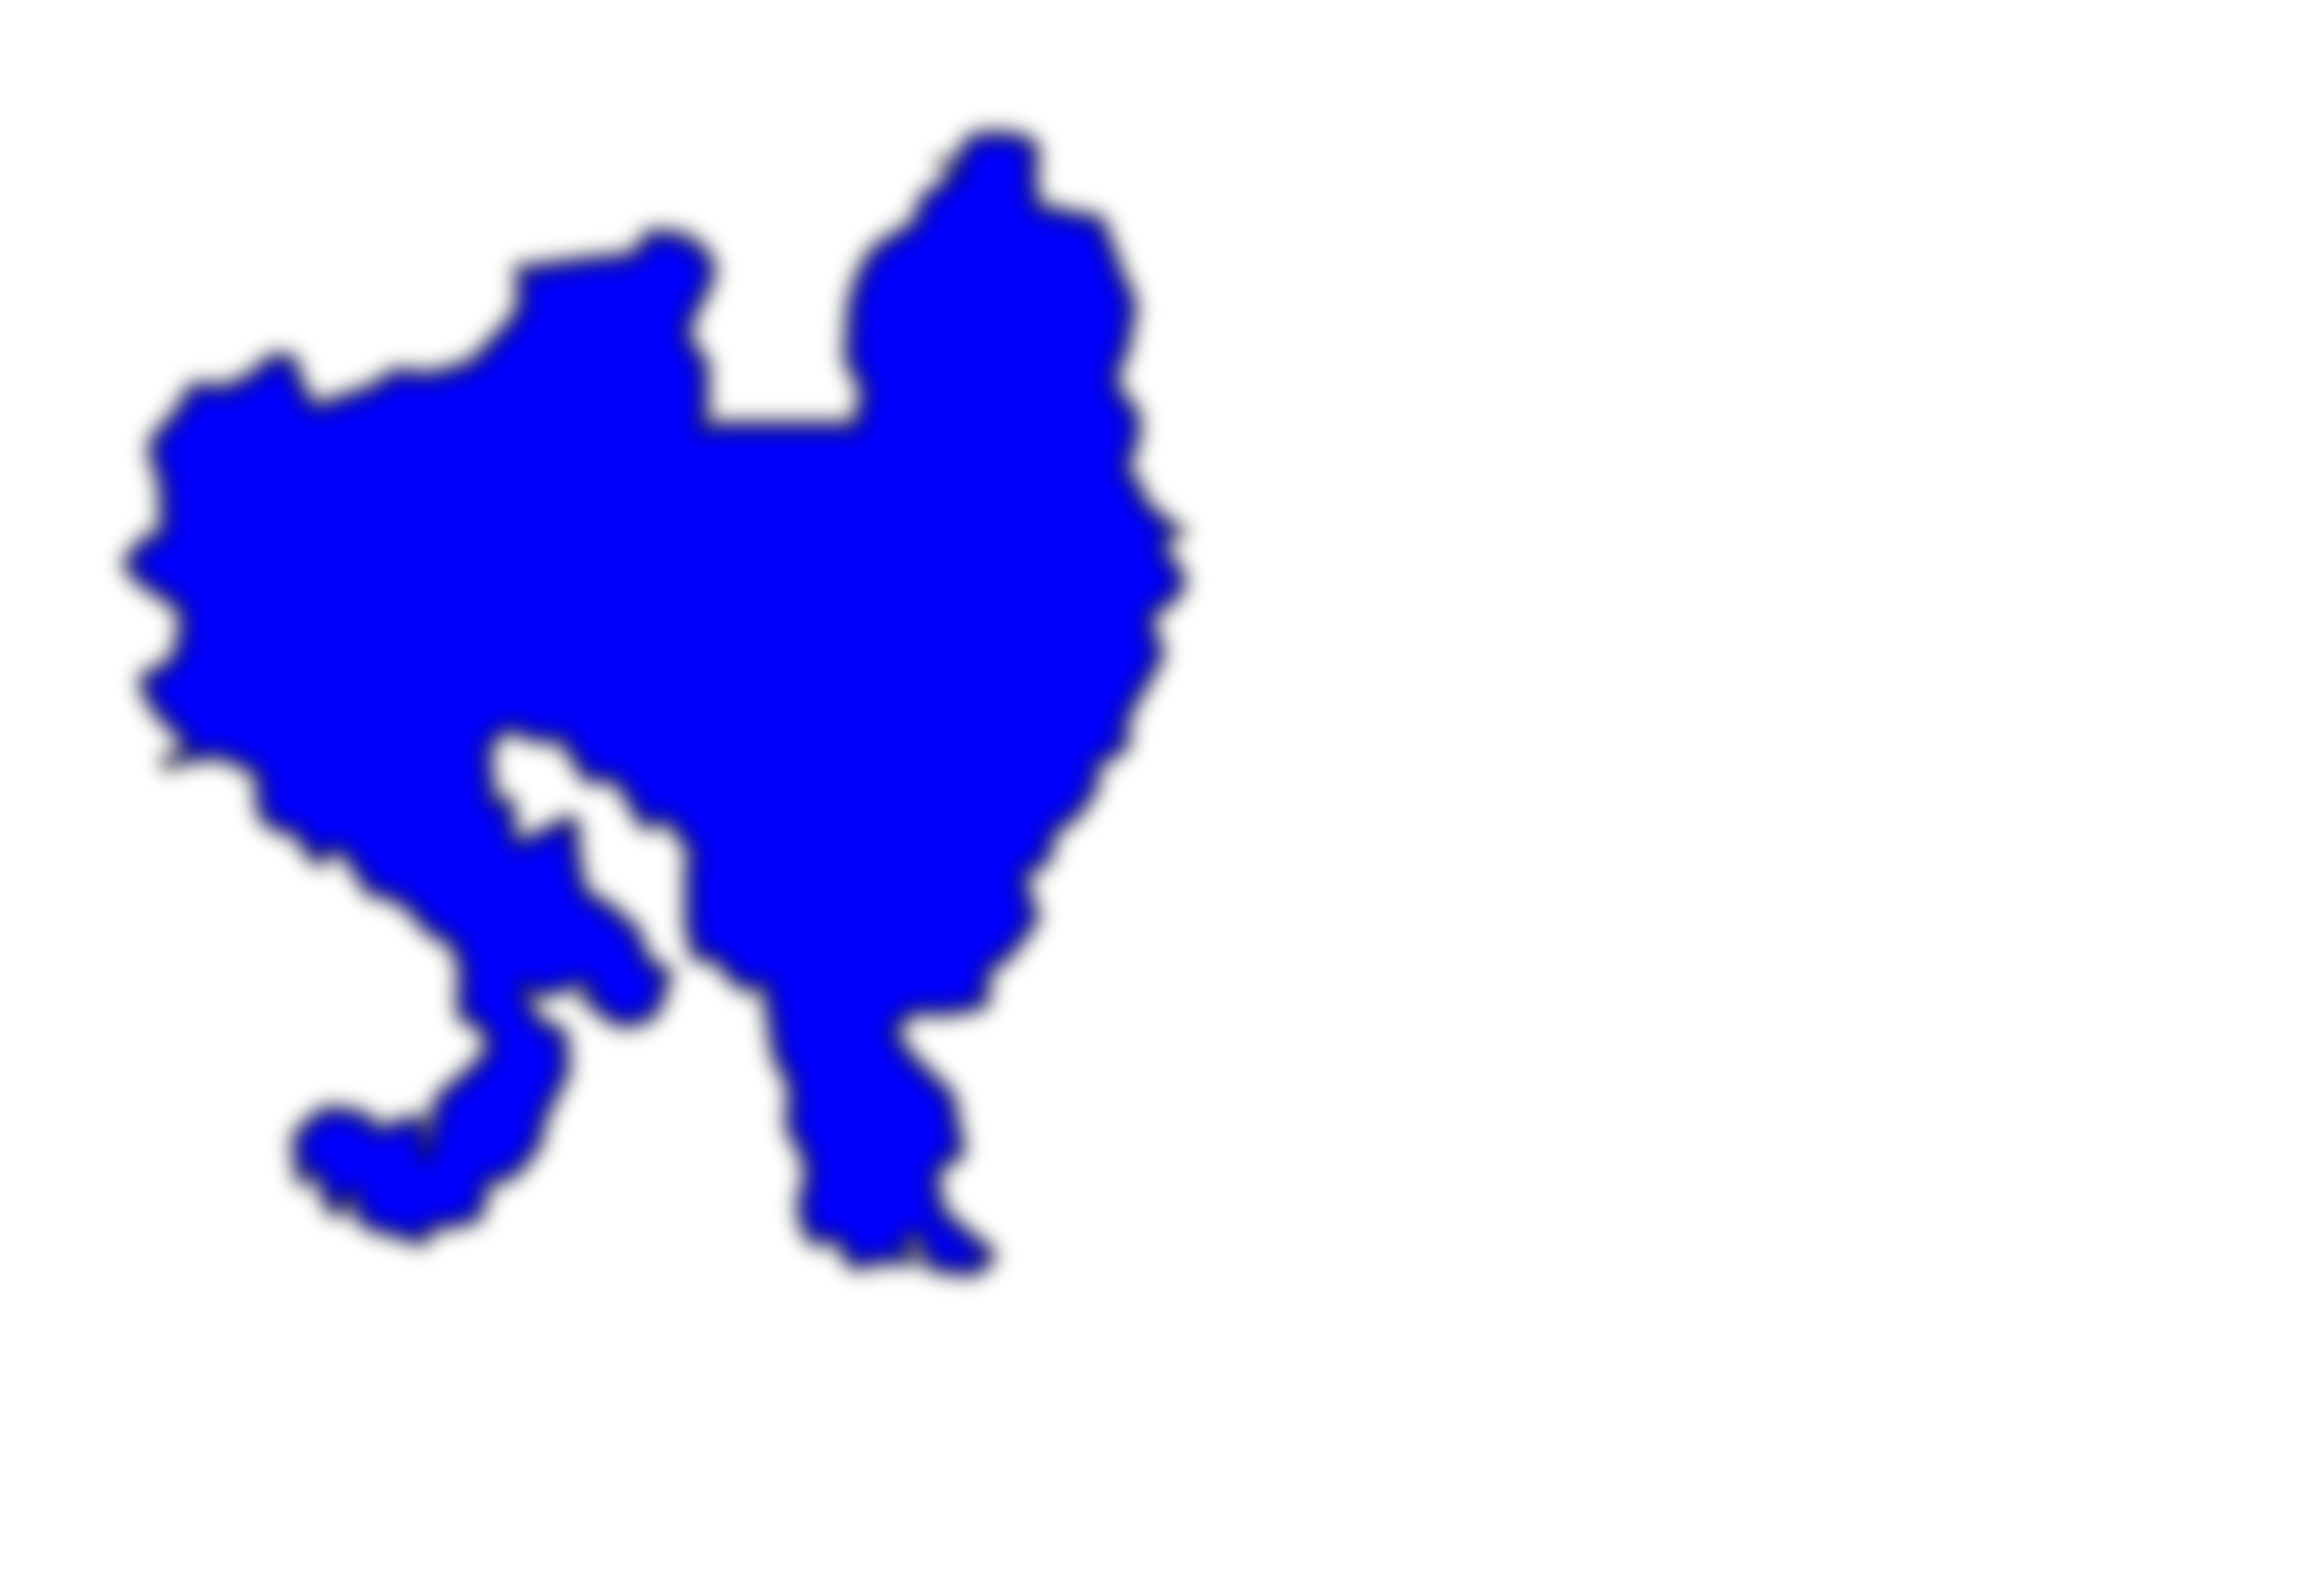
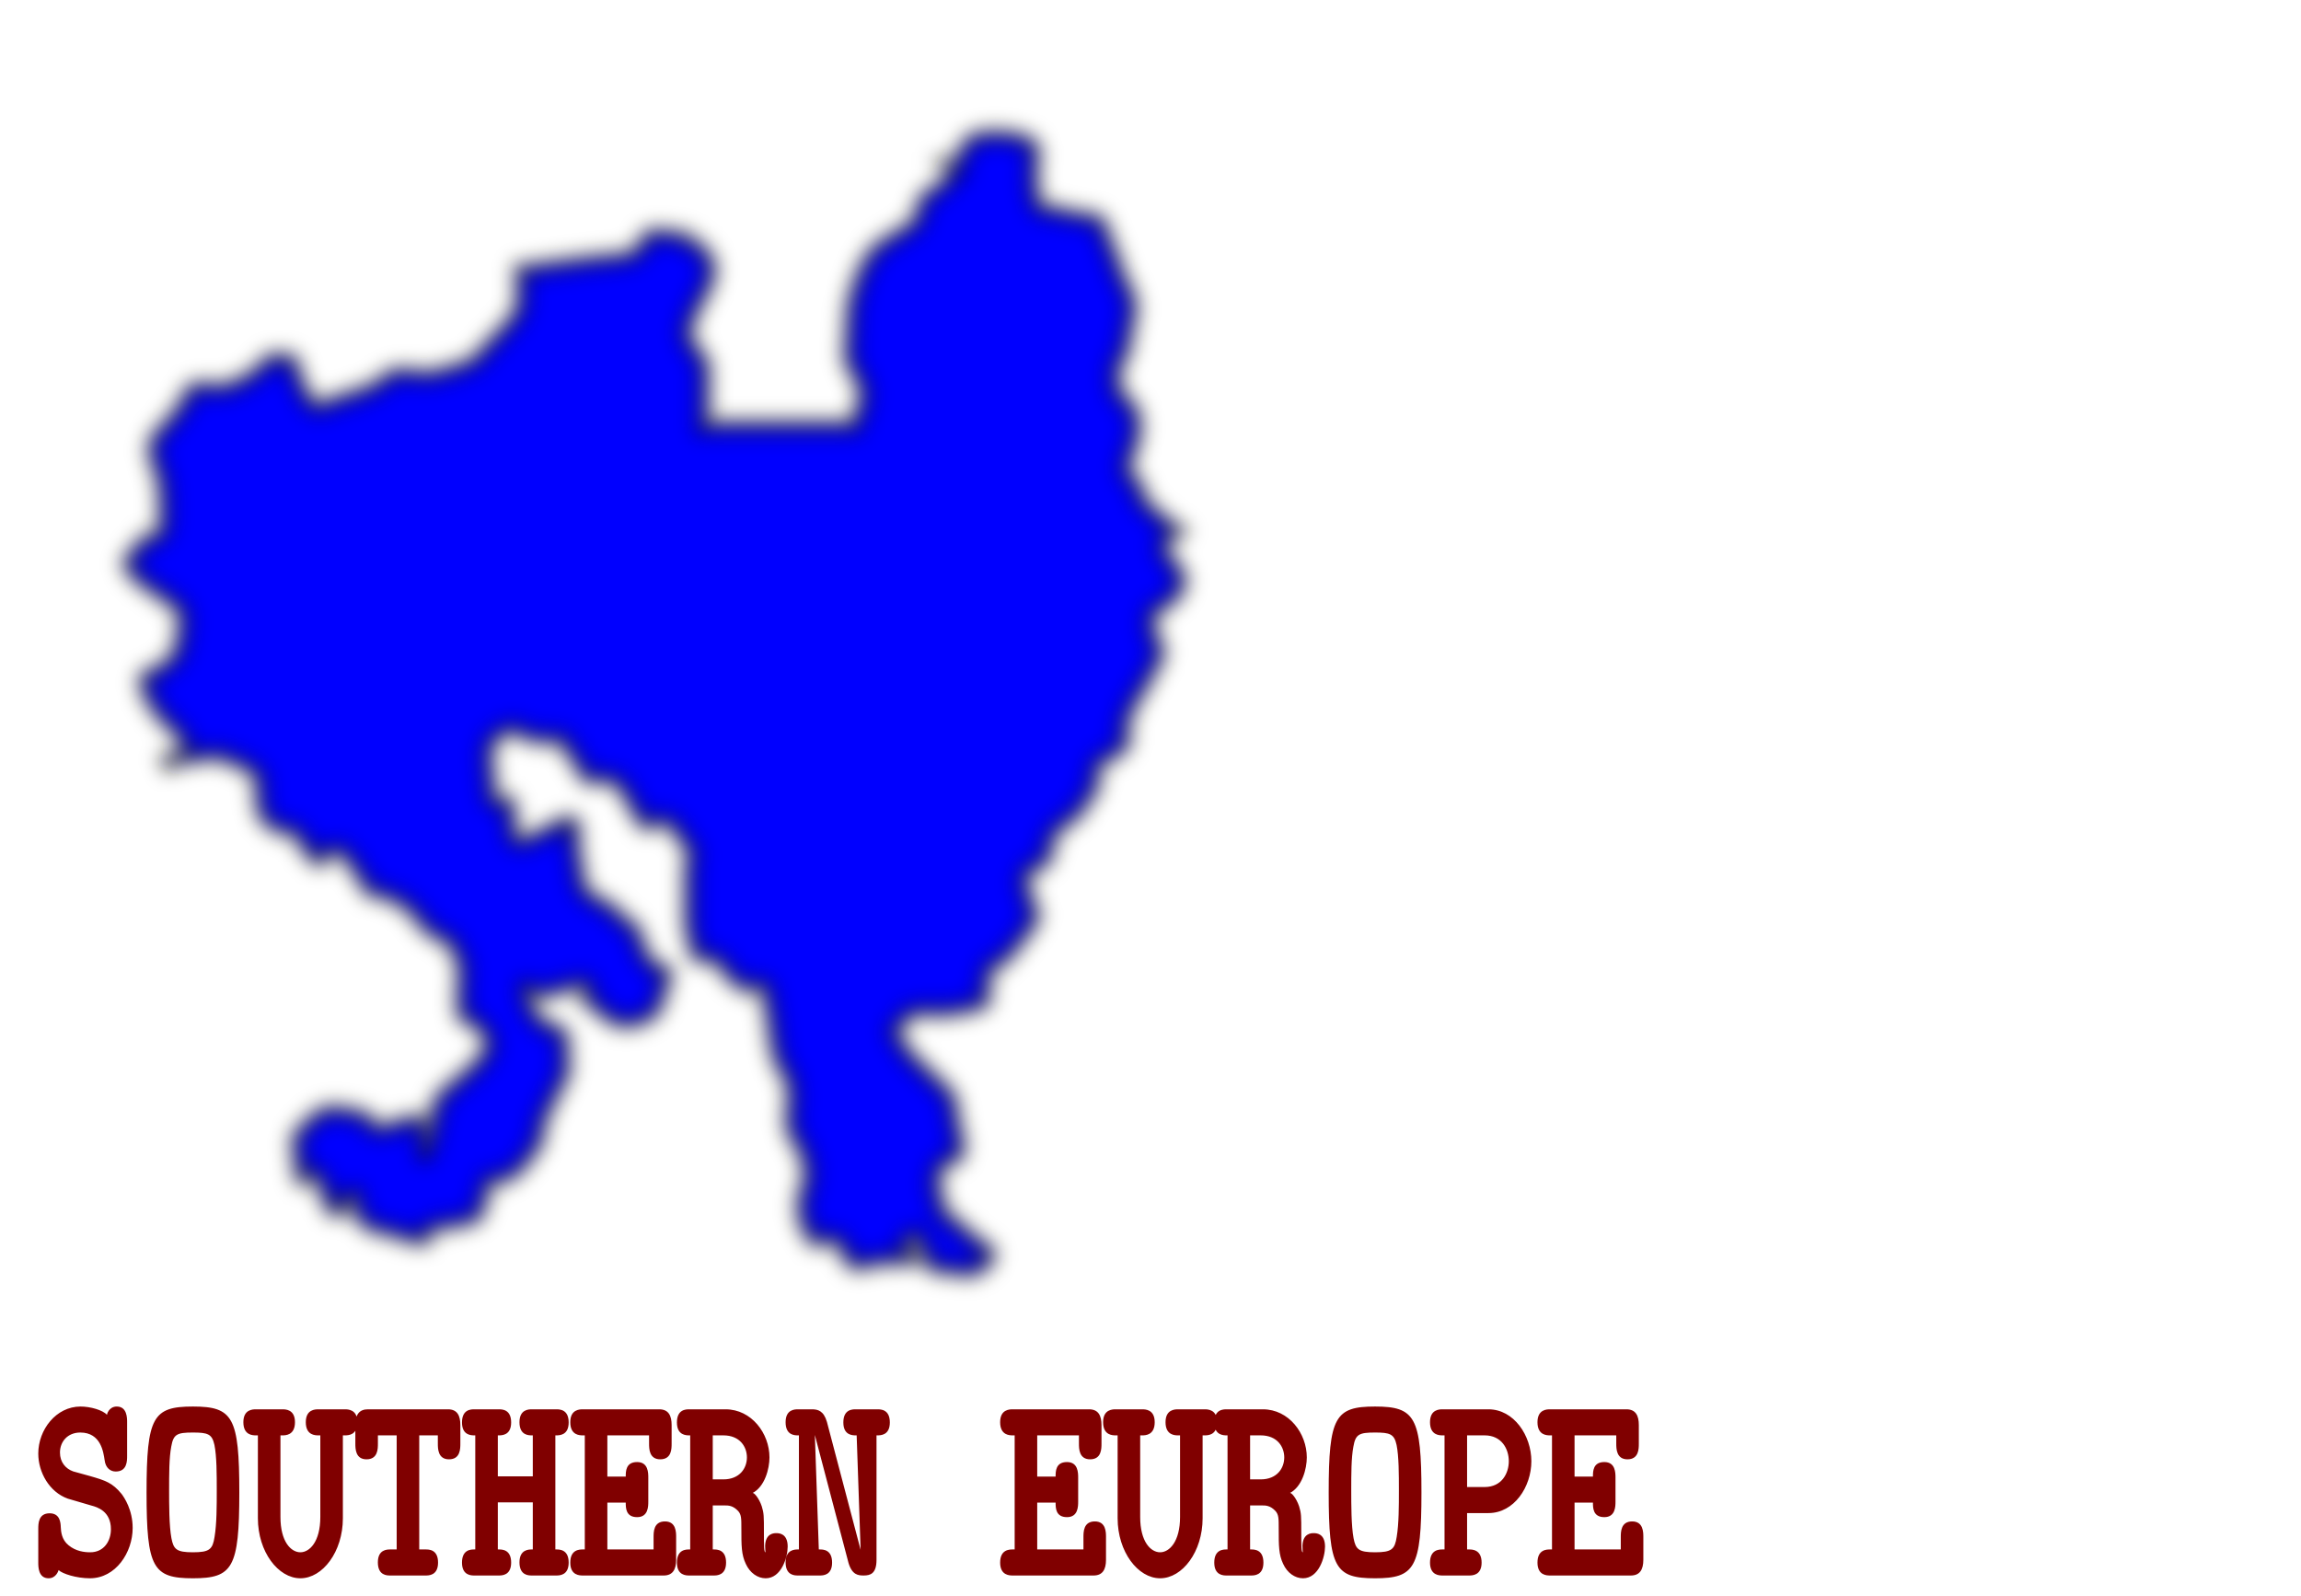
<svg xmlns="http://www.w3.org/2000/svg" id="svg2" viewBox="0 0 750 520" preserveAspectRatio="xMidYMid meet" version="1.2" style="enable-background:new" enable-background="new" width="100%" height="100%">
  <defs id="defs3186" />
  <filter id="filter12871">
    <feGaussianBlur stdDeviation="0.581" id="feGaussianBlur12873" />
  </filter>
  <path style="fill:blue;fill-opacity:1;fill-rule:evenodd;stroke:#000000;stroke-width:1.2;stroke-linecap:butt;stroke-linejoin:miter;stroke-miterlimit:4.322;stroke-opacity:0.585;stroke-dasharray:none;stroke-dashoffset:0;display:inline;filter:url(#filter12871)" d="m 567,303.312 c 0.25,-0.062 0.5,-0.812 0.75,-1.188 0.25,-0.375 1.188,-0.438 1.188,-0.438 0,0 1.625,-0.062 2.312,0.375 0.688,0.438 0.25,0.75 0.312,2.062 0.062,1.312 0.062,1.062 0.25,1.688 0.188,0.625 0.5,0.375 1.625,0.688 1.125,0.312 0.75,0.188 1.625,0.312 0.875,0.125 0.688,0.75 1.125,1.688 0.438,0.938 0.5,1.625 0.938,2.438 0.438,0.812 0.438,1.312 0.438,1.562 0,0.25 -0.312,1.5 -0.375,2.188 -0.062,0.688 -0.375,0.812 -0.5,1.125 -0.125,0.312 -0.062,1.188 -0.062,1.5 0,0.312 0.438,0.75 0.812,1.188 0.375,0.438 0.375,0.812 0.375,1.5 0,0.688 -0.562,1.75 -0.562,2.375 0,0.625 0.938,1.062 0.812,1.625 -0.125,0.562 2.188,2.25 2.188,2.25 0,0 -1.125,0.75 -0.625,1.5 0.5,0.75 1.125,1.375 0.875,1.875 -0.25,0.5 -0.125,0.5 -0.75,1 -0.625,0.5 -1,0.375 -1,1.5 0,1.125 0.875,1.375 0.25,2.375 -0.625,1 -0.375,0.875 -0.875,1.625 -0.5,0.75 -0.75,1.375 -1,2.125 -0.25,0.75 0.5,0.875 -0.375,1.625 -0.875,0.75 -1.125,0.375 -1.375,1.25 -0.25,0.875 0.125,0.875 -0.375,1.5 -0.5,0.625 -0.5,1 -1,1.375 -0.5,0.375 -0.5,0.25 -1.125,1 -0.625,0.75 -0.125,1.125 -0.625,1.75 -0.5,0.625 -0.875,0.125 -1.125,1 -0.25,0.875 0,0.5 0.125,1.375 0.125,0.875 0.75,0.875 0,1.875 -0.75,1 -1.125,1.625 -1.625,2 -0.5,0.375 -0.5,-0.125 -0.875,1 -0.375,1.125 0.25,1.5 -0.5,1.75 -0.75,0.25 -1.125,0.25 -1.875,0.375 -0.75,0.125 -1.125,-0.125 -1.625,0 -0.5,0.125 -0.75,0 -1.125,0.625 -0.375,0.625 -0.75,0.5 -0.25,1.25 0.5,0.75 0.375,0.75 0.875,1.25 0.5,0.5 0.875,0.875 1.375,1.375 0.5,0.5 0.875,0.75 1,1.375 0.125,0.625 0.125,1.125 0.125,1.125 0,0 0.625,1.875 0.125,2.125 -0.5,0.25 -1,0.25 -1.125,1 -0.125,0.75 -0.25,0.5 0,1.375 0.25,0.875 0,0.875 0.5,1.375 0.5,0.5 0.625,0.5 1.375,1.25 0.75,0.75 1.625,0.875 1.125,1.5 -0.5,0.625 -1.125,0.75 -1.875,0.5 -0.75,-0.25 -1.125,0.375 -1.625,-0.75 -0.5,-1.125 -0.75,-1.375 -0.75,-1.375 0,0 -0.75,0.125 -0.75,0.75 0,0.625 1.875,0.75 -0.5,0.75 -2.375,0 -2.125,0.75 -2.75,0 -0.625,-0.75 -0.125,-1 -1,-1.25 -0.875,-0.25 -1,0.5 -1.375,-0.25 -0.375,-0.75 -0.5,-0.75 -0.5,-1.875 0,-1.125 0.625,-1.125 0.25,-2.625 -0.375,-1.5 -0.625,-1.125 -0.875,-2 -0.25,-0.875 0,-0.875 0,-2 0,-1.125 -0.375,-1.625 -0.375,-1.625 0,0 -0.375,-0.25 -0.625,-1.5 -0.25,-1.25 -0.125,-1.375 -0.375,-2.5 -0.25,-1.125 -0.125,-1.5 -0.75,-1.5 -0.625,0 -0.25,0.5 -1.25,-0.25 -1,-0.75 -0.5,-1 -1.375,-1.375 -0.875,-0.375 -1,0.375 -1.25,-0.875 -0.25,-1.25 -0.25,-0.625 -0.25,-2.125 0,-1.5 0,-2 0,-2.625 0,-0.625 0.5,-0.625 -0.25,-1.625 -0.75,-1 -0.625,-1.25 -1.5,-1.375 -0.875,-0.125 -0.625,0.875 -1.375,-0.375 -0.75,-1.25 -0.875,-2 -1.875,-2.25 -1,-0.25 -0.875,0.375 -1.375,-0.25 -0.5,-0.625 -0.25,-0.75 -0.875,-1.375 -0.625,-0.625 0.125,-0.875 -1.5,-0.875 -1.625,0 -1.625,-0.875 -2.5,-0.5 -0.875,0.375 -1.125,1 -1.125,1.625 0,0.625 0,0.625 0.125,1.5 0.125,0.875 -0.125,1.375 0.5,1.5 0.625,0.125 0.625,-0.5 0.75,0.625 0.125,1.125 -0.125,2.25 1.375,1.625 1.5,-0.625 2.375,-1.5 2.5,-0.75 0.125,0.75 -0.125,0.875 0.125,1.875 0.25,1 0,1.875 0.875,2.5 0.875,0.625 1.25,0.625 1.625,1.125 0.375,0.5 0.25,0.375 0.75,0.625 0.5,0.25 0.5,1.375 1.125,2.25 0.625,0.875 1.375,0.125 1,1.25 -0.375,1.125 -0.375,1.625 -0.875,2 -0.5,0.375 -1.625,0.75 -2.375,0.125 -0.75,-0.625 -1.375,-1.125 -1.375,-1.125 0,0 0.625,-1.25 -0.875,-0.875 -1.5,0.375 -1.5,0.5 -2.125,0.5 -0.625,0 -1,-1 -0.75,0.375 0.25,1.375 1.25,1.875 1.25,1.875 0,0 1.125,0 1,1.25 -0.125,1.25 0.375,0.875 -0.25,2.125 -0.625,1.25 -0.5,1 -1,2.125 -0.5,1.125 0,1.125 -0.625,2 -0.625,0.875 -0.875,1.375 -1.75,1.75 -0.875,0.375 -0.875,-0.375 -1.25,1 -0.375,1.375 -0.25,1.375 -0.875,1.625 -0.625,0.25 -2,0.25 -2.5,0.625 -0.5,0.375 0.375,0.875 -1,0.5 -1.375,-0.375 -1,-0.375 -1.625,-0.5 -0.625,-0.125 -0.875,-0.125 -1.375,-0.75 -0.5,-0.625 -0.125,-1.75 -0.625,-1.375 -0.5,0.375 -0.875,1.75 -1.375,0.375 -0.5,-1.375 -0.375,-1.5 -0.875,-1.75 -0.5,-0.25 -0.75,1.25 -0.875,-0.375 -0.125,-1.625 -0.375,-1.625 0.375,-2.375 0.75,-0.75 1,-1 1.625,-1 0.625,0 0.75,0.125 1.5,0.25 0.75,0.125 0.625,0.75 1.25,0.875 0.625,0.125 2.5,-1 2.75,-0.25 0.25,0.75 -0.25,3 0.375,1 0.625,-2 0.25,-2.375 1.125,-3.125 0.875,-0.75 1.75,-1.5 2.125,-2 0.375,-0.5 0.75,-1.25 -0.125,-2.125 -0.875,-0.875 -1.125,0 -1.125,-1.625 0,-1.625 0.25,-2 -0.25,-2.875 -0.5,-0.875 0,-0.625 -1,-1.125 -1,-0.5 -1,-0.75 -1.5,-1.375 -0.5,-0.625 -1.375,-1.125 -2.25,-1.375 -0.875,-0.25 -0.25,0.375 -1.125,-1 -0.875,-1.375 -1.125,-1.75 -1.875,-1.625 -0.75,0.125 -0.375,1.125 -1.125,0.25 -0.75,-0.875 -0.5,-1 -1,-1.375 -0.5,-0.375 -0.75,0 -1.375,-0.5 -0.625,-0.5 -0.625,-0.5 -0.75,-1.5 -0.125,-1 0.125,-1.375 -0.5,-1.875 -0.625,-0.5 -1.875,-0.875 -1.875,-0.875 0,0 0.25,-0.25 -1.375,0 -1.625,0.25 -1.75,0.25 -2.25,0.625 0,0 2.424,-0.851 0.833,-2.266 -1.591,-1.414 -2.298,-3.182 -1.591,-3.359 0.707,-0.177 1.591,-0.884 1.768,-1.591 0.177,-0.707 0.442,-2.121 0.088,-2.563 -0.354,-0.442 -2.21,-1.679 -2.21,-1.679 0,0 -1.061,-0.884 -0.884,-1.237 0.177,-0.354 1.061,-1.326 1.061,-1.326 0,0 1.061,0.177 1.061,-1.326 0,-1.503 0,-2.298 -0.354,-3.182 -0.354,-0.884 -0.442,-1.591 0.177,-2.21 0.619,-0.619 1.326,-1.591 1.503,-1.945 0.177,-0.354 0.177,-0.972 1.326,-0.795 1.149,0.177 1.414,-0.088 2.21,-0.442 0.795,-0.354 1.591,-1.326 1.591,-1.326 0,0 1.326,-0.177 1.326,0.265 0,0.442 0.884,3.005 1.768,2.652 0.884,-0.354 2.563,-0.795 3.359,-1.237 0.795,-0.442 0.707,-0.884 1.768,-0.795 1.061,0.088 1.237,0.265 2.386,-0.088 1.149,-0.354 1.768,-0.442 2.298,-1.149 0.53,-0.707 2.386,-2.298 2.386,-3.182 0,-0.884 0,-2.033 0,-2.033 0,0 3.801,-0.53 4.685,-0.619 0.884,-0.088 1.768,-0.088 2.298,-0.442 0.53,-0.354 0.53,-1.061 0.972,-1.149 0.442,-0.088 1.856,0.177 1.856,0.177 0,0 0,0.265 0.442,0.354 0.442,0.088 1.326,1.061 1.149,1.856 -0.177,0.795 -0.707,1.679 -0.884,2.033 -0.177,0.354 -0.619,1.503 -0.53,1.856 0.088,0.354 1.061,1.768 1.061,1.768 l 0,3.889 9.192,0 c 0,0 0.707,-1.503 0.619,-2.21 -0.088,-0.707 -0.884,-1.768 -0.884,-2.121 0,-0.354 0.177,-3.182 0.177,-3.182 0,0 0.53,-2.917 1.856,-3.801 1.326,-0.884 2.121,-1.237 2.21,-1.679 0.088,-0.442 0.265,-1.326 0.707,-1.503 0.442,-0.177 1.149,-0.884 1.149,-0.884 0,0 -0.265,0 0.431,-1.091 z" id="alaska" transform="matrix(5.351719,0,0,5.226507,-2722.468,-1532.118)" />
+   <text xml:space="preserve" style="font-size:74.444px;font-style:normal;font-variant:normal;font-weight:bold;font-stretch:normal;text-align:start;line-height:125%;letter-spacing:0px;word-spacing:0px;writing-mode:lr-tb;text-anchor:start;fill:#800000;fill-opacity:1;stroke:none;display:inline;enable-background:new;font-family:Latin Modern Mono;-inkscape-font-specification:Latin Modern Mono Bold" x="10.042" y="460.24" id="alberta_text" transform="scale(0.8962547,1.115754)">
+     <tspan id="tspan7513-9-23" x="10.042" y="460.24" style="font-size:74.444px;font-style:normal;font-variant:normal;font-weight:bold;font-stretch:normal;text-align:start;line-height:125%;writing-mode:lr-tb;text-anchor:start;fill:#800000;font-family:Latin Modern Mono;-inkscape-font-specification:Latin Modern Mono Bold">SOUTHERN EUROPE</tspan>
+   </text>
</svg>
